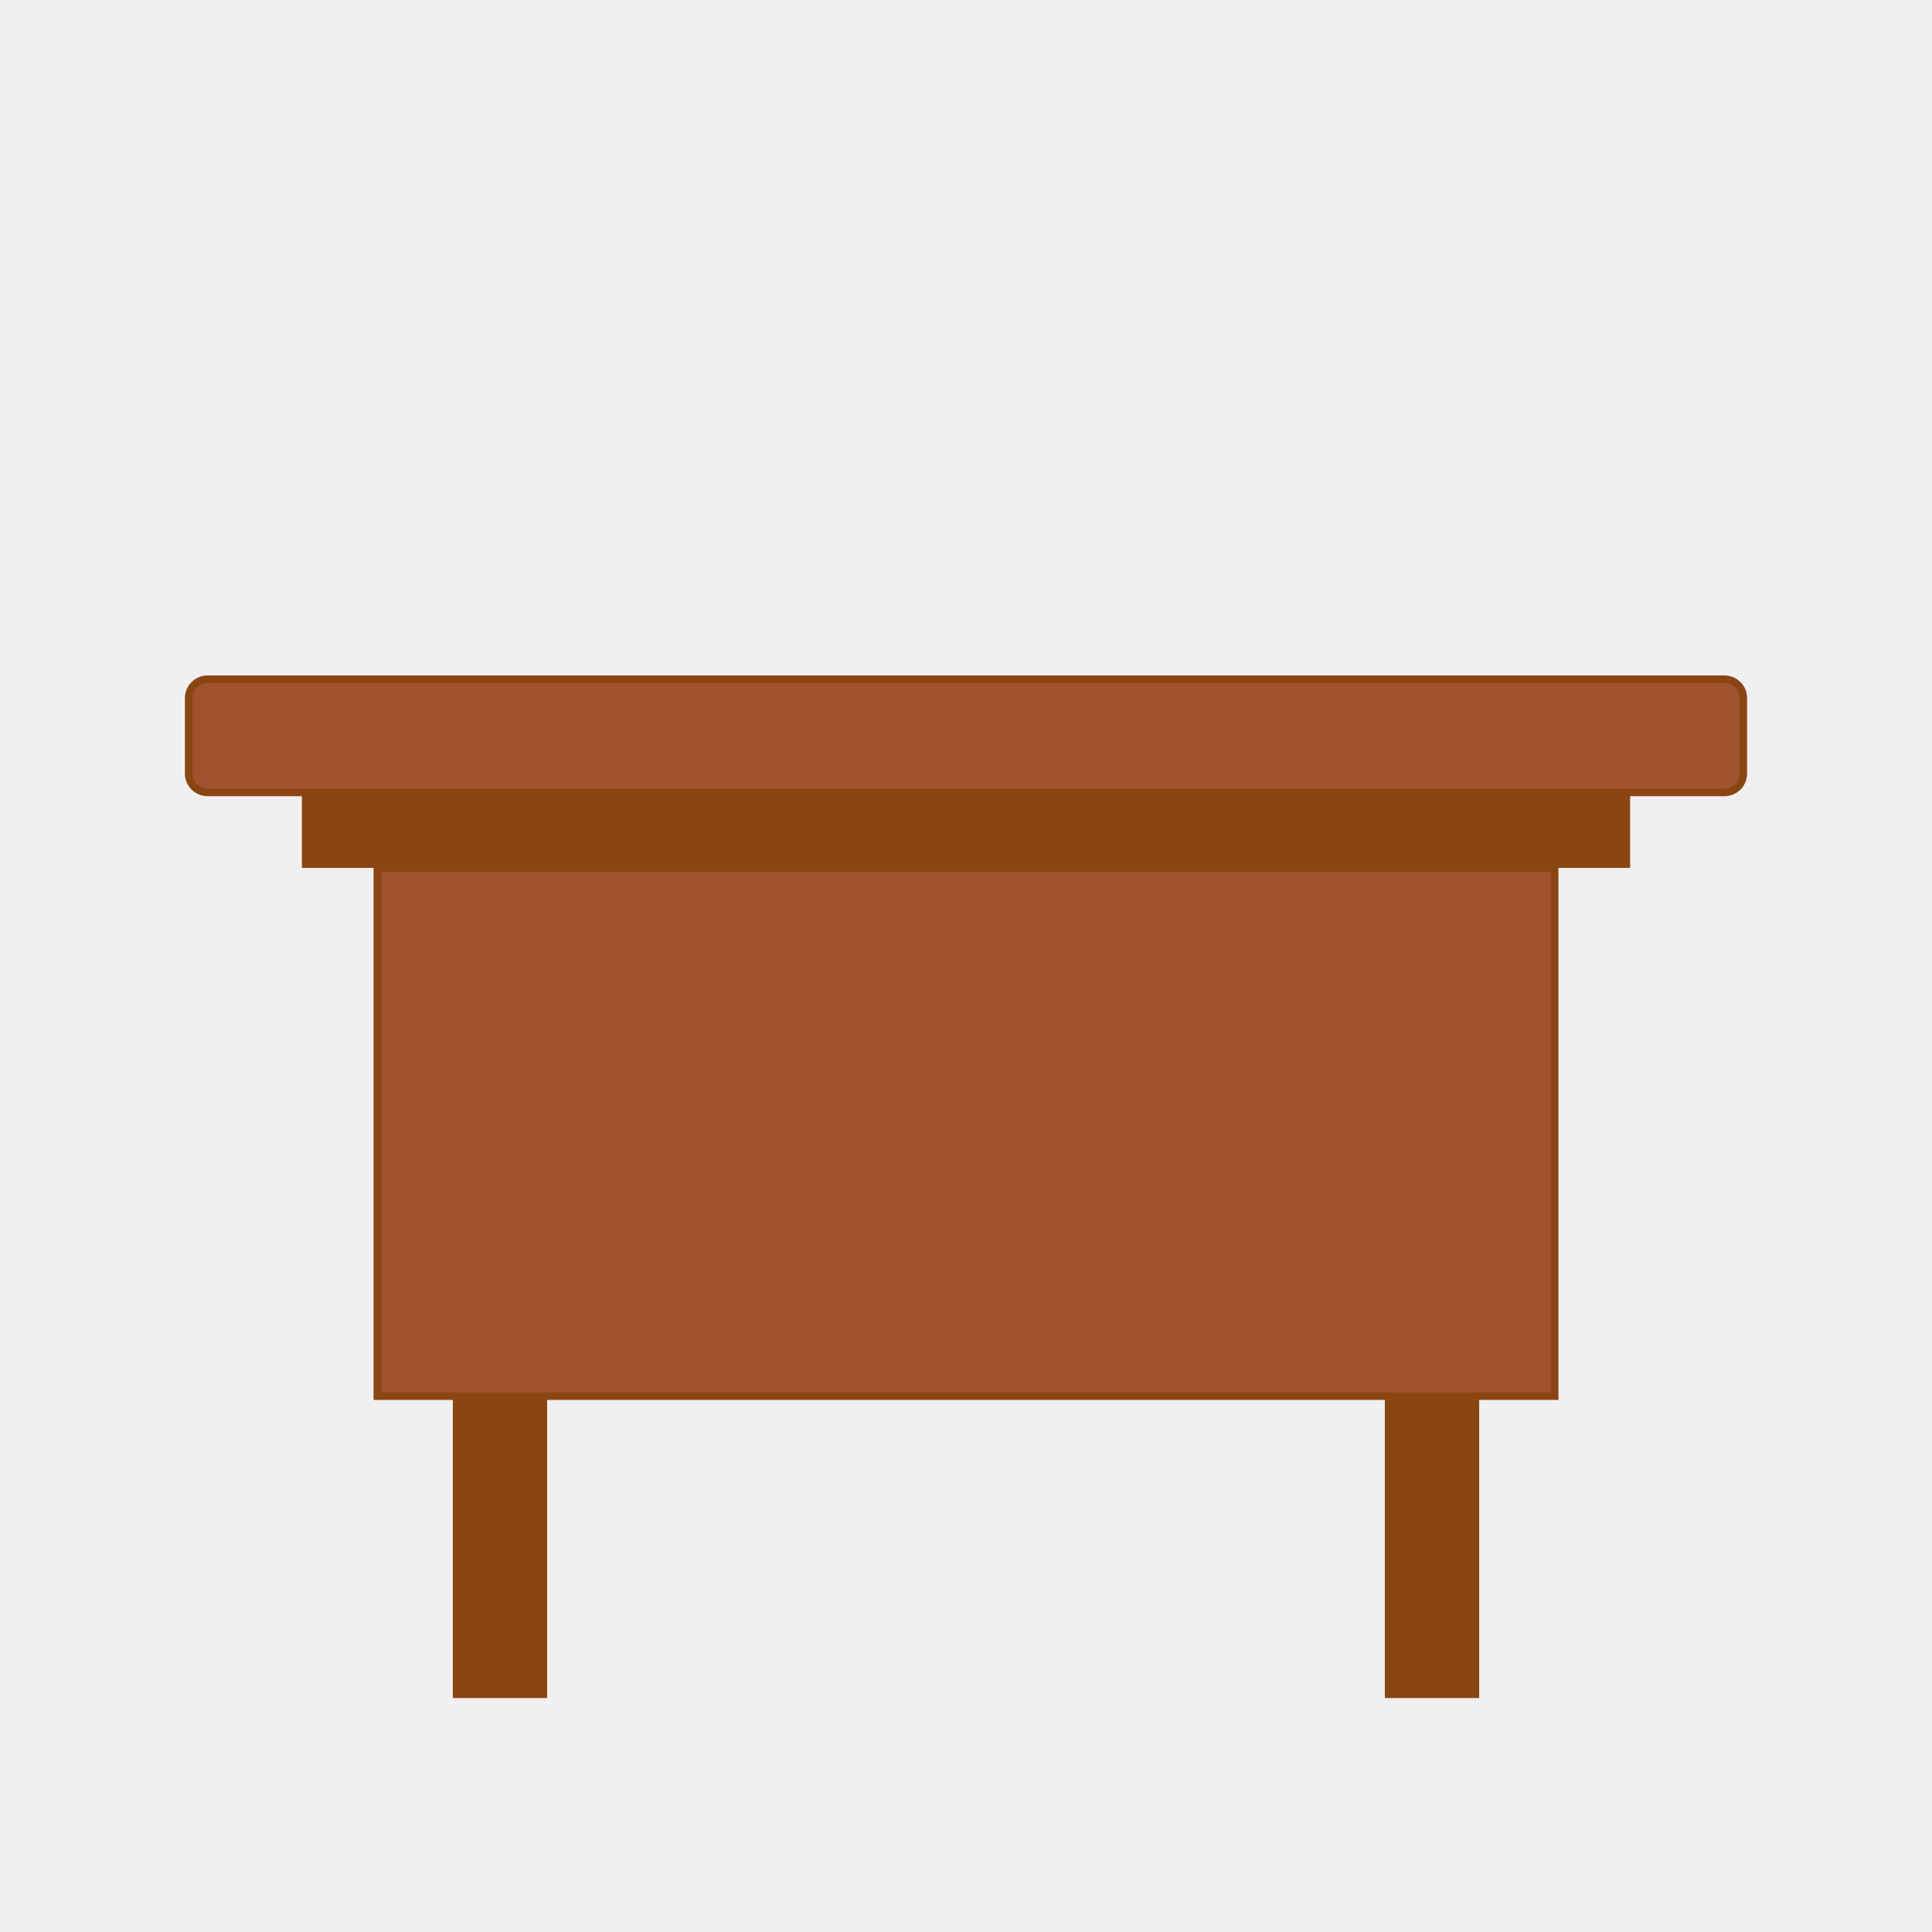
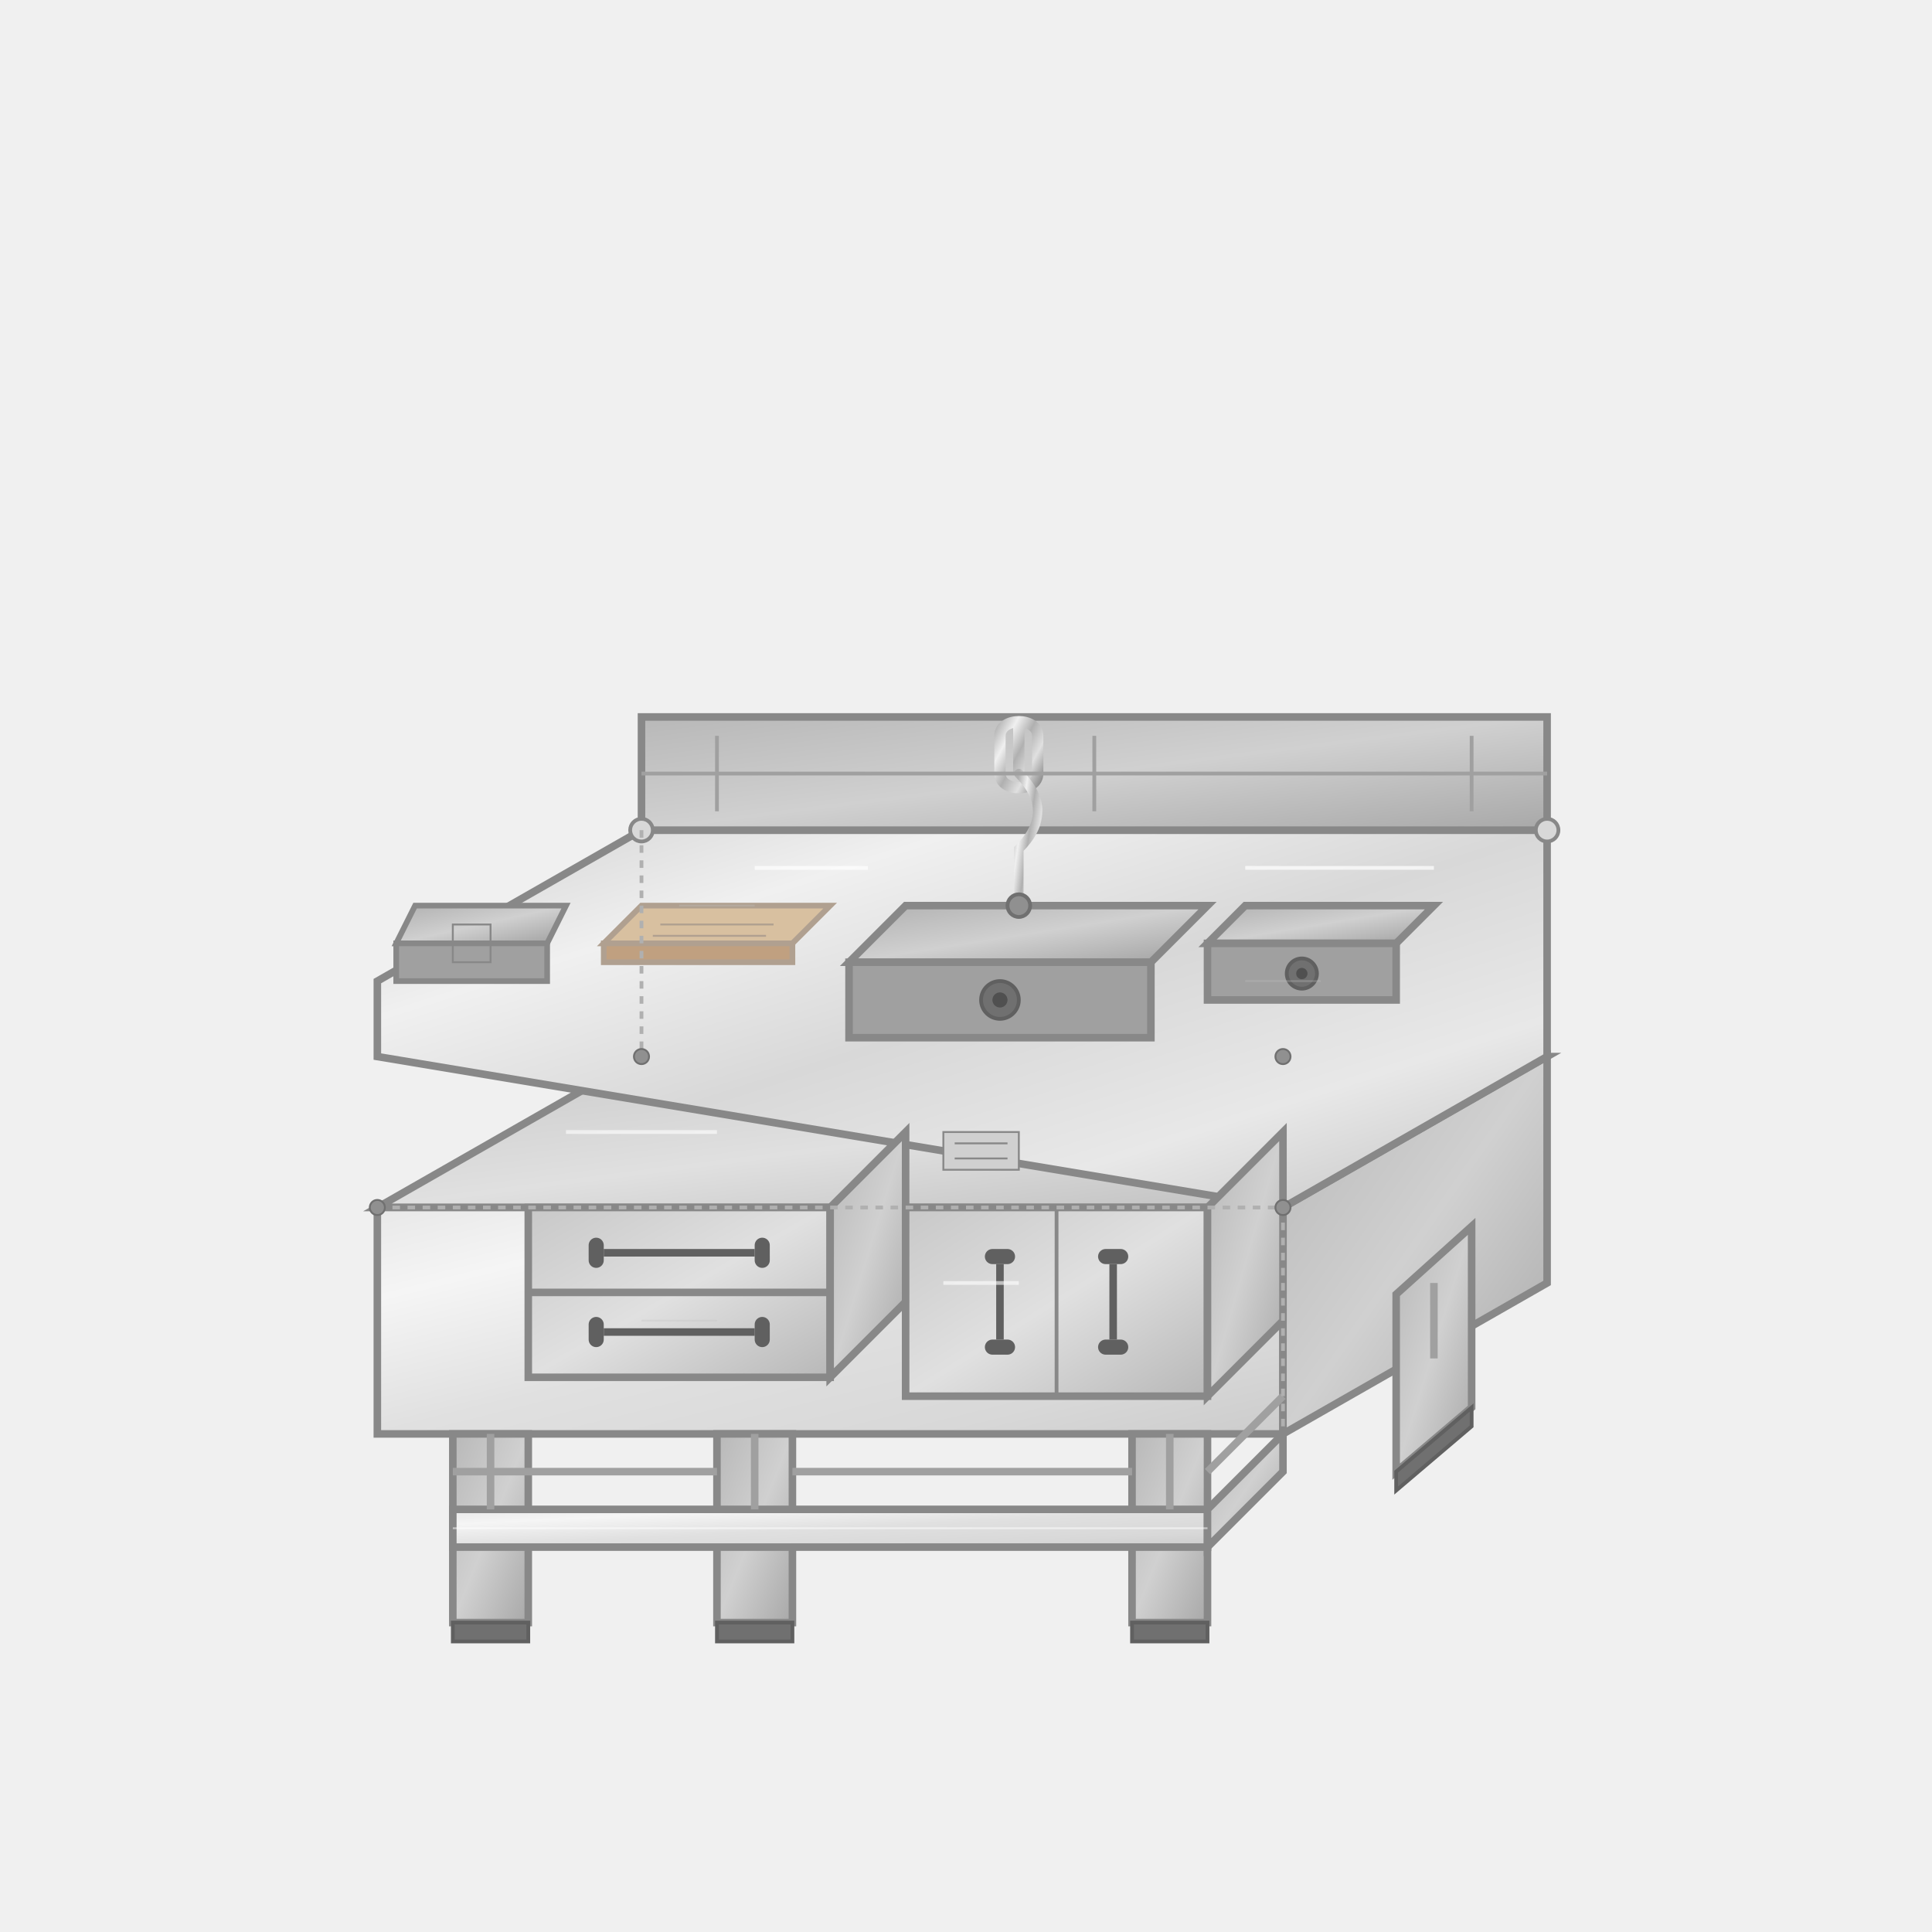
<svg xmlns="http://www.w3.org/2000/svg" viewBox="0 0 512 512">
-   <rect x="50" y="180" width="412" height="30" rx="5" ry="5" fill="#A0522D" stroke="#8B4513" stroke-width="2" />
-   <rect x="80" y="210" width="352" height="20" fill="#8B4513" />
-   <rect x="100" y="230" width="312" height="140" fill="#A0522D" stroke="#8B4513" stroke-width="2" />
-   <rect x="120" y="370" width="25" height="80" fill="#8B4513" />
-   <rect x="367" y="370" width="25" height="80" fill="#8B4513" />
+   <defs>
+     <linearGradient id="metalSuperficie" x1="0%" y1="0%" x2="100%" y2="100%">
+       <stop offset="0%" stop-color="#E8E8E8" />
+       <stop offset="20%" stop-color="#F5F5F5" />
+       <stop offset="50%" stop-color="#E0E0E0" />
+       <stop offset="80%" stop-color="#D8D8D8" />
+       <stop offset="100%" stop-color="#CCCCCC" />
+     </linearGradient>
+     <linearGradient id="metalLateral" x1="0%" y1="0%" x2="100%" y2="100%">
+       <stop offset="0%" stop-color="#B8B8B8" />
+       <stop offset="50%" stop-color="#D0D0D0" />
+       <stop offset="100%" stop-color="#A8A8A8" />
+     </linearGradient>
+     <linearGradient id="metalFrontal" x1="0%" y1="0%" x2="100%" y2="100%">
+       <stop offset="0%" stop-color="#C8C8C8" />
+       <stop offset="50%" stop-color="#E0E0E0" />
+       <stop offset="100%" stop-color="#B8B8B8" />
+     </linearGradient>
+     <linearGradient id="aceroInox" x1="0%" y1="0%" x2="100%" y2="100%">
+       <stop offset="0%" stop-color="#D0D0D0" />
+       <stop offset="25%" stop-color="#F0F0F0" />
+       <stop offset="50%" stop-color="#D8D8D8" />
+       <stop offset="75%" stop-color="#E8E8E8" />
+       <stop offset="100%" stop-color="#C0C0C0" />
+     </linearGradient>
+     <linearGradient id="aceroFregadero" x1="0%" y1="0%" x2="100%" y2="100%">
+       <stop offset="0%" stop-color="#B0B0B0" />
+       <stop offset="50%" stop-color="#D0D0D0" />
+       <stop offset="100%" stop-color="#A0A0A0" />
+     </linearGradient>
+     <linearGradient id="cromado" x1="0%" y1="0%" x2="100%" y2="100%">
+       <stop offset="0%" stop-color="#B0B0B0" />
+       <stop offset="25%" stop-color="#F0F0F0" />
+       <stop offset="50%" stop-color="#B0B0B0" />
+       <stop offset="75%" stop-color="#E0E0E0" />
+       <stop offset="100%" stop-color="#909090" />
+     </linearGradient>
+   </defs>
+   <polygon points="100,320 170,280 410,280 340,320" fill="url(#metalFrontal)" stroke="#888888" stroke-width="2" />
+   <polygon points="100,320 100,380 340,380 340,320" fill="url(#metalSuperficie)" stroke="#888888" stroke-width="2" />
+   <polygon points="340,320 410,280 410,340 340,380" fill="url(#metalLateral)" stroke="#888888" stroke-width="2" />
+   <polygon points="120,380 120,430 140,430 140,380" fill="url(#metalLateral)" stroke="#888888" stroke-width="2" />
+   <polygon points="300,380 300,430 320,430 320,380" fill="url(#metalLateral)" stroke="#888888" stroke-width="2" />
+   <polygon points="370,343 370,390 390,373 390,325" fill="url(#metalLateral)" stroke="#888888" stroke-width="2" />
+   <polygon points="190,380 190,430 210,430 210,380" fill="url(#metalLateral)" stroke="#888888" stroke-width="2" />
+   <polygon points="120,430 140,430 140,435 120,435" fill="#707070" stroke="#606060" stroke-width="1" />
+   <polygon points="300,430 320,430 320,435 300,435" fill="#707070" stroke="#606060" stroke-width="1" />
+   <polygon points="370,390 390,373 390,378 370,395" fill="#707070" stroke="#606060" stroke-width="1" />
+   <polygon points="190,430 210,430 210,435 190,435" fill="#707070" stroke="#606060" stroke-width="1" />
+   <polygon points="100,280 100,260 170,220 410,220 410,280 340,320" fill="url(#aceroInox)" stroke="#888888" stroke-width="2" />
+   <polygon points="170,220 170,190 410,190 410,220" fill="url(#metalLateral)" stroke="#888888" stroke-width="2" />
+   <polygon points="240,240 320,240 305,255 225,255" fill="url(#aceroFregadero)" stroke="#888888" stroke-width="2" />
+   <polygon points="225,255 225,275 305,275 305,255" fill="#A0A0A0" stroke="#888888" stroke-width="2" />
+   <polygon points="330,240 380,240 370,250 320,250" fill="url(#aceroFregadero)" stroke="#888888" stroke-width="2" />
+   <polygon points="320,250 320,265 370,265 370,250" fill="#A0A0A0" stroke="#888888" stroke-width="2" />
+   <path d="M270,190 L270,205 M265,195 C265,190 275,190 275,195 L275,205 C275,210 265,210 265,205 Z" fill="none" stroke="url(#cromado)" stroke-width="3" />
+   <path d="M270,205 Q280,215 270,225 L270,240" fill="none" stroke="url(#cromado)" stroke-width="2.5" stroke-linecap="round" />
+   <circle cx="270" cy="240" r="3" fill="#909090" stroke="#707070" stroke-width="1" />
+   <circle cx="265" cy="265" r="5" fill="#707070" stroke="#606060" stroke-width="1" />
+   <circle cx="265" cy="265" r="2" fill="#505050" />
+   <circle cx="345" cy="258" r="4" fill="#707070" stroke="#606060" stroke-width="1" />
+   <circle cx="345" cy="258" r="1.5" fill="#505050" />
+   <polygon points="140,320 140,365 220,365 220,320" fill="url(#metalFrontal)" stroke="#888888" stroke-width="2" />
+   <polygon points="220,320 220,365 240,345 240,300" fill="url(#metalLateral)" stroke="#888888" stroke-width="2" />
+   <line x1="160" y1="332" x2="200" y2="332" stroke="#606060" stroke-width="2" />
+   <line x1="158" y1="330" x2="158" y2="334" stroke="#606060" stroke-width="4" stroke-linecap="round" />
+   <line x1="202" y1="330" x2="202" y2="334" stroke="#606060" stroke-width="4" stroke-linecap="round" />
+   <line x1="160" y1="353" x2="200" y2="353" stroke="#606060" stroke-width="2" />
+   <line x1="158" y1="351" x2="158" y2="355" stroke="#606060" stroke-width="4" stroke-linecap="round" />
+   <line x1="202" y1="351" x2="202" y2="355" stroke="#606060" stroke-width="4" stroke-linecap="round" />
+   <polygon points="140,342 140,343 220,343 220,342" fill="#A0A0A0" stroke="#888888" stroke-width="1" />
+   <polygon points="240,320 240,370 320,370 320,320" fill="url(#metalFrontal)" stroke="#888888" stroke-width="2" />
+   <polygon points="320,320 340,300 340,350 320,370" fill="url(#metalLateral)" stroke="#888888" stroke-width="2" />
+   <line x1="280" y1="320" x2="280" y2="370" stroke="#888888" stroke-width="1" />
+   <line x1="265" y1="335" x2="265" y2="355" stroke="#606060" stroke-width="2" />
+   <line x1="263" y1="333" x2="267" y2="333" stroke="#606060" stroke-width="4" stroke-linecap="round" />
+   <line x1="263" y1="357" x2="267" y2="357" stroke="#606060" stroke-width="4" stroke-linecap="round" />
+   <line x1="295" y1="335" x2="295" y2="355" stroke="#606060" stroke-width="2" />
+   <line x1="293" y1="333" x2="297" y2="333" stroke="#606060" stroke-width="4" stroke-linecap="round" />
+   <line x1="293" y1="357" x2="297" y2="357" stroke="#606060" stroke-width="4" stroke-linecap="round" />
+   <polygon points="120,400 320,400 320,410 120,410" fill="url(#metalSuperficie)" stroke="#888888" stroke-width="2" />
+   <polygon points="320,400 340,380 340,390 320,410" fill="url(#metalLateral)" stroke="#888888" stroke-width="2" />
+   <line x1="130" y1="380" x2="130" y2="400" stroke="#A0A0A0" stroke-width="2" />
+   <line x1="200" y1="380" x2="200" y2="400" stroke="#A0A0A0" stroke-width="2" />
+   <line x1="310" y1="380" x2="310" y2="400" stroke="#A0A0A0" stroke-width="2" />
+   <line x1="380" y1="340" x2="380" y2="360" stroke="#A0A0A0" stroke-width="2" />
+   <line x1="120" y1="390" x2="190" y2="390" stroke="#A0A0A0" stroke-width="2" />
+   <line x1="210" y1="390" x2="300" y2="390" stroke="#A0A0A0" stroke-width="2" />
+   <line x1="320" y1="390" x2="340" y2="370" stroke="#A0A0A0" stroke-width="2" />
+   <polygon points="170,240 220,240 210,250 160,250" fill="#D8C0A0" stroke="#B0A090" stroke-width="1.5" />
+   <polygon points="160,250 160,255 210,255 210,250" fill="#C0A080" stroke="#B0A090" stroke-width="1.5" />
+   <line x1="175" y1="245" x2="205" y2="245" stroke="#B0A090" stroke-width="0.5" />
+   <line x1="173" y1="248" x2="203" y2="248" stroke="#B0A090" stroke-width="0.5" />
+   <line x1="170" y1="205" x2="410" y2="205" stroke="#A0A0A0" stroke-width="1" />
+   <line x1="190" y1="195" x2="190" y2="215" stroke="#A0A0A0" stroke-width="1" />
+   <line x1="290" y1="195" x2="290" y2="215" stroke="#A0A0A0" stroke-width="1" />
+   <line x1="390" y1="195" x2="390" y2="215" stroke="#A0A0A0" stroke-width="1" />
+   <line x1="200" y1="230" x2="230" y2="230" stroke="#FFFFFF" stroke-width="1" opacity="0.7" />
+   <line x1="330" y1="230" x2="380" y2="230" stroke="#FFFFFF" stroke-width="1" opacity="0.7" />
+   <line x1="150" y1="300" x2="190" y2="300" stroke="#FFFFFF" stroke-width="1" opacity="0.6" />
+   <line x1="250" y1="340" x2="270" y2="340" stroke="#FFFFFF" stroke-width="1" opacity="0.6" />
+   <line x1="120" y1="405" x2="320" y2="405" stroke="#FFFFFF" stroke-width="0.5" opacity="0.5" />
+   <circle cx="170" cy="220" r="3" fill="#D8D8D8" stroke="#888888" stroke-width="1" />
+   <circle cx="410" cy="220" r="3" fill="#D8D8D8" stroke="#888888" stroke-width="1" />
+   <line x1="180" y1="240" x2="200" y2="240" stroke="#C0C0C0" stroke-width="0.5" opacity="0.3" />
+   <line x1="330" y1="260" x2="350" y2="260" stroke="#C0C0C0" stroke-width="0.5" opacity="0.3" />
+   <line x1="170" y1="350" x2="190" y2="350" stroke="#C0C0C0" stroke-width="0.5" opacity="0.3" />
+   <line x1="170" y1="220" x2="170" y2="280" stroke="#B0B0B0" stroke-width="1" stroke-dasharray="2,2" />
+   <line x1="100" y1="320" x2="340" y2="320" stroke="#B0B0B0" stroke-width="1" stroke-dasharray="2,2" />
+   <line x1="340" y1="320" x2="340" y2="380" stroke="#B0B0B0" stroke-width="1" stroke-dasharray="2,2" />
+   <polygon points="110,240 150,240 145,250 105,250" fill="url(#aceroFregadero)" stroke="#888888" stroke-width="1.5" />
+   <polygon points="105,250 105,260 145,260 145,250" fill="#A0A0A0" stroke="#888888" stroke-width="1.5" />
+   <rect x="120" y="245" width="10" height="10" fill="none" stroke="#888888" stroke-width="0.5" />
+   <circle cx="170" cy="280" r="2" fill="#909090" stroke="#707070" stroke-width="0.5" />
+   <circle cx="340" cy="280" r="2" fill="#909090" stroke="#707070" stroke-width="0.5" />
+   <circle cx="340" cy="320" r="2" fill="#909090" stroke="#707070" stroke-width="0.5" />
+   <circle cx="100" cy="320" r="2" fill="#909090" stroke="#707070" stroke-width="0.5" />
+   <rect x="250" y="300" width="20" height="10" fill="#D0D0D0" stroke="#888888" stroke-width="0.5" />
+   <line x1="253" y1="303" x2="267" y2="303" stroke="#888888" stroke-width="0.5" />
+   <line x1="253" y1="307" x2="267" y2="307" stroke="#888888" stroke-width="0.5" />
</svg>
